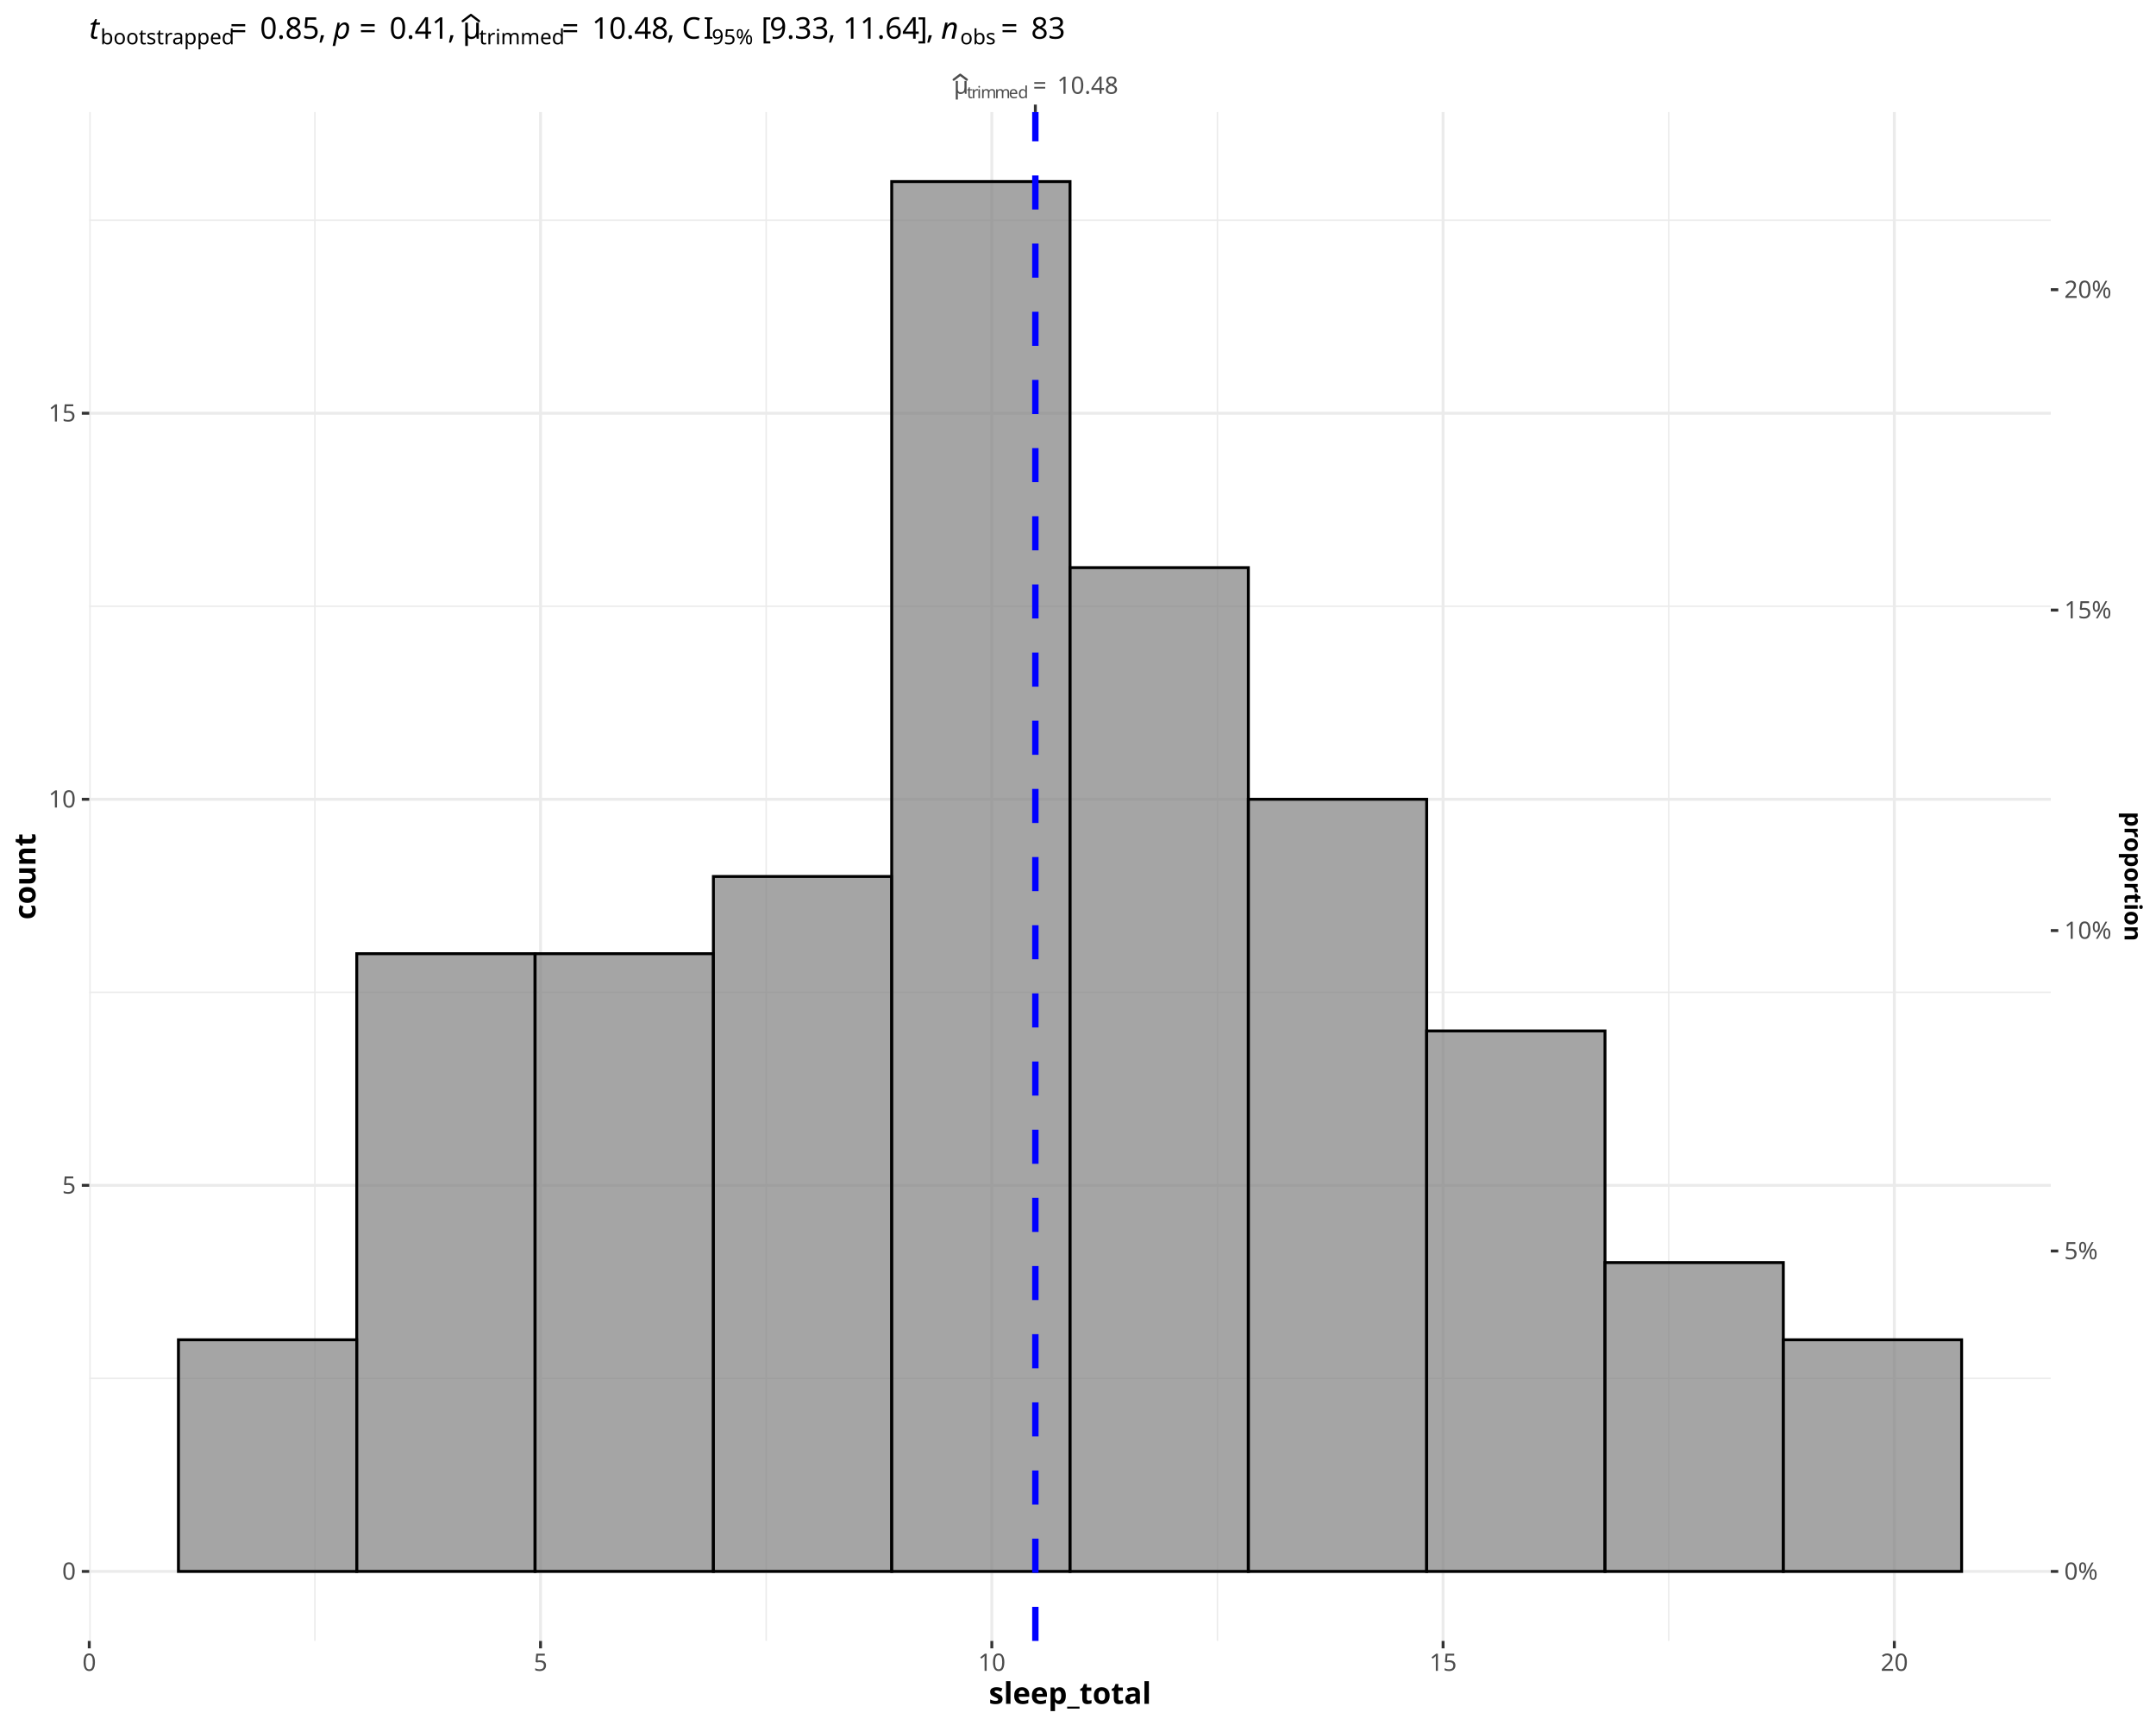
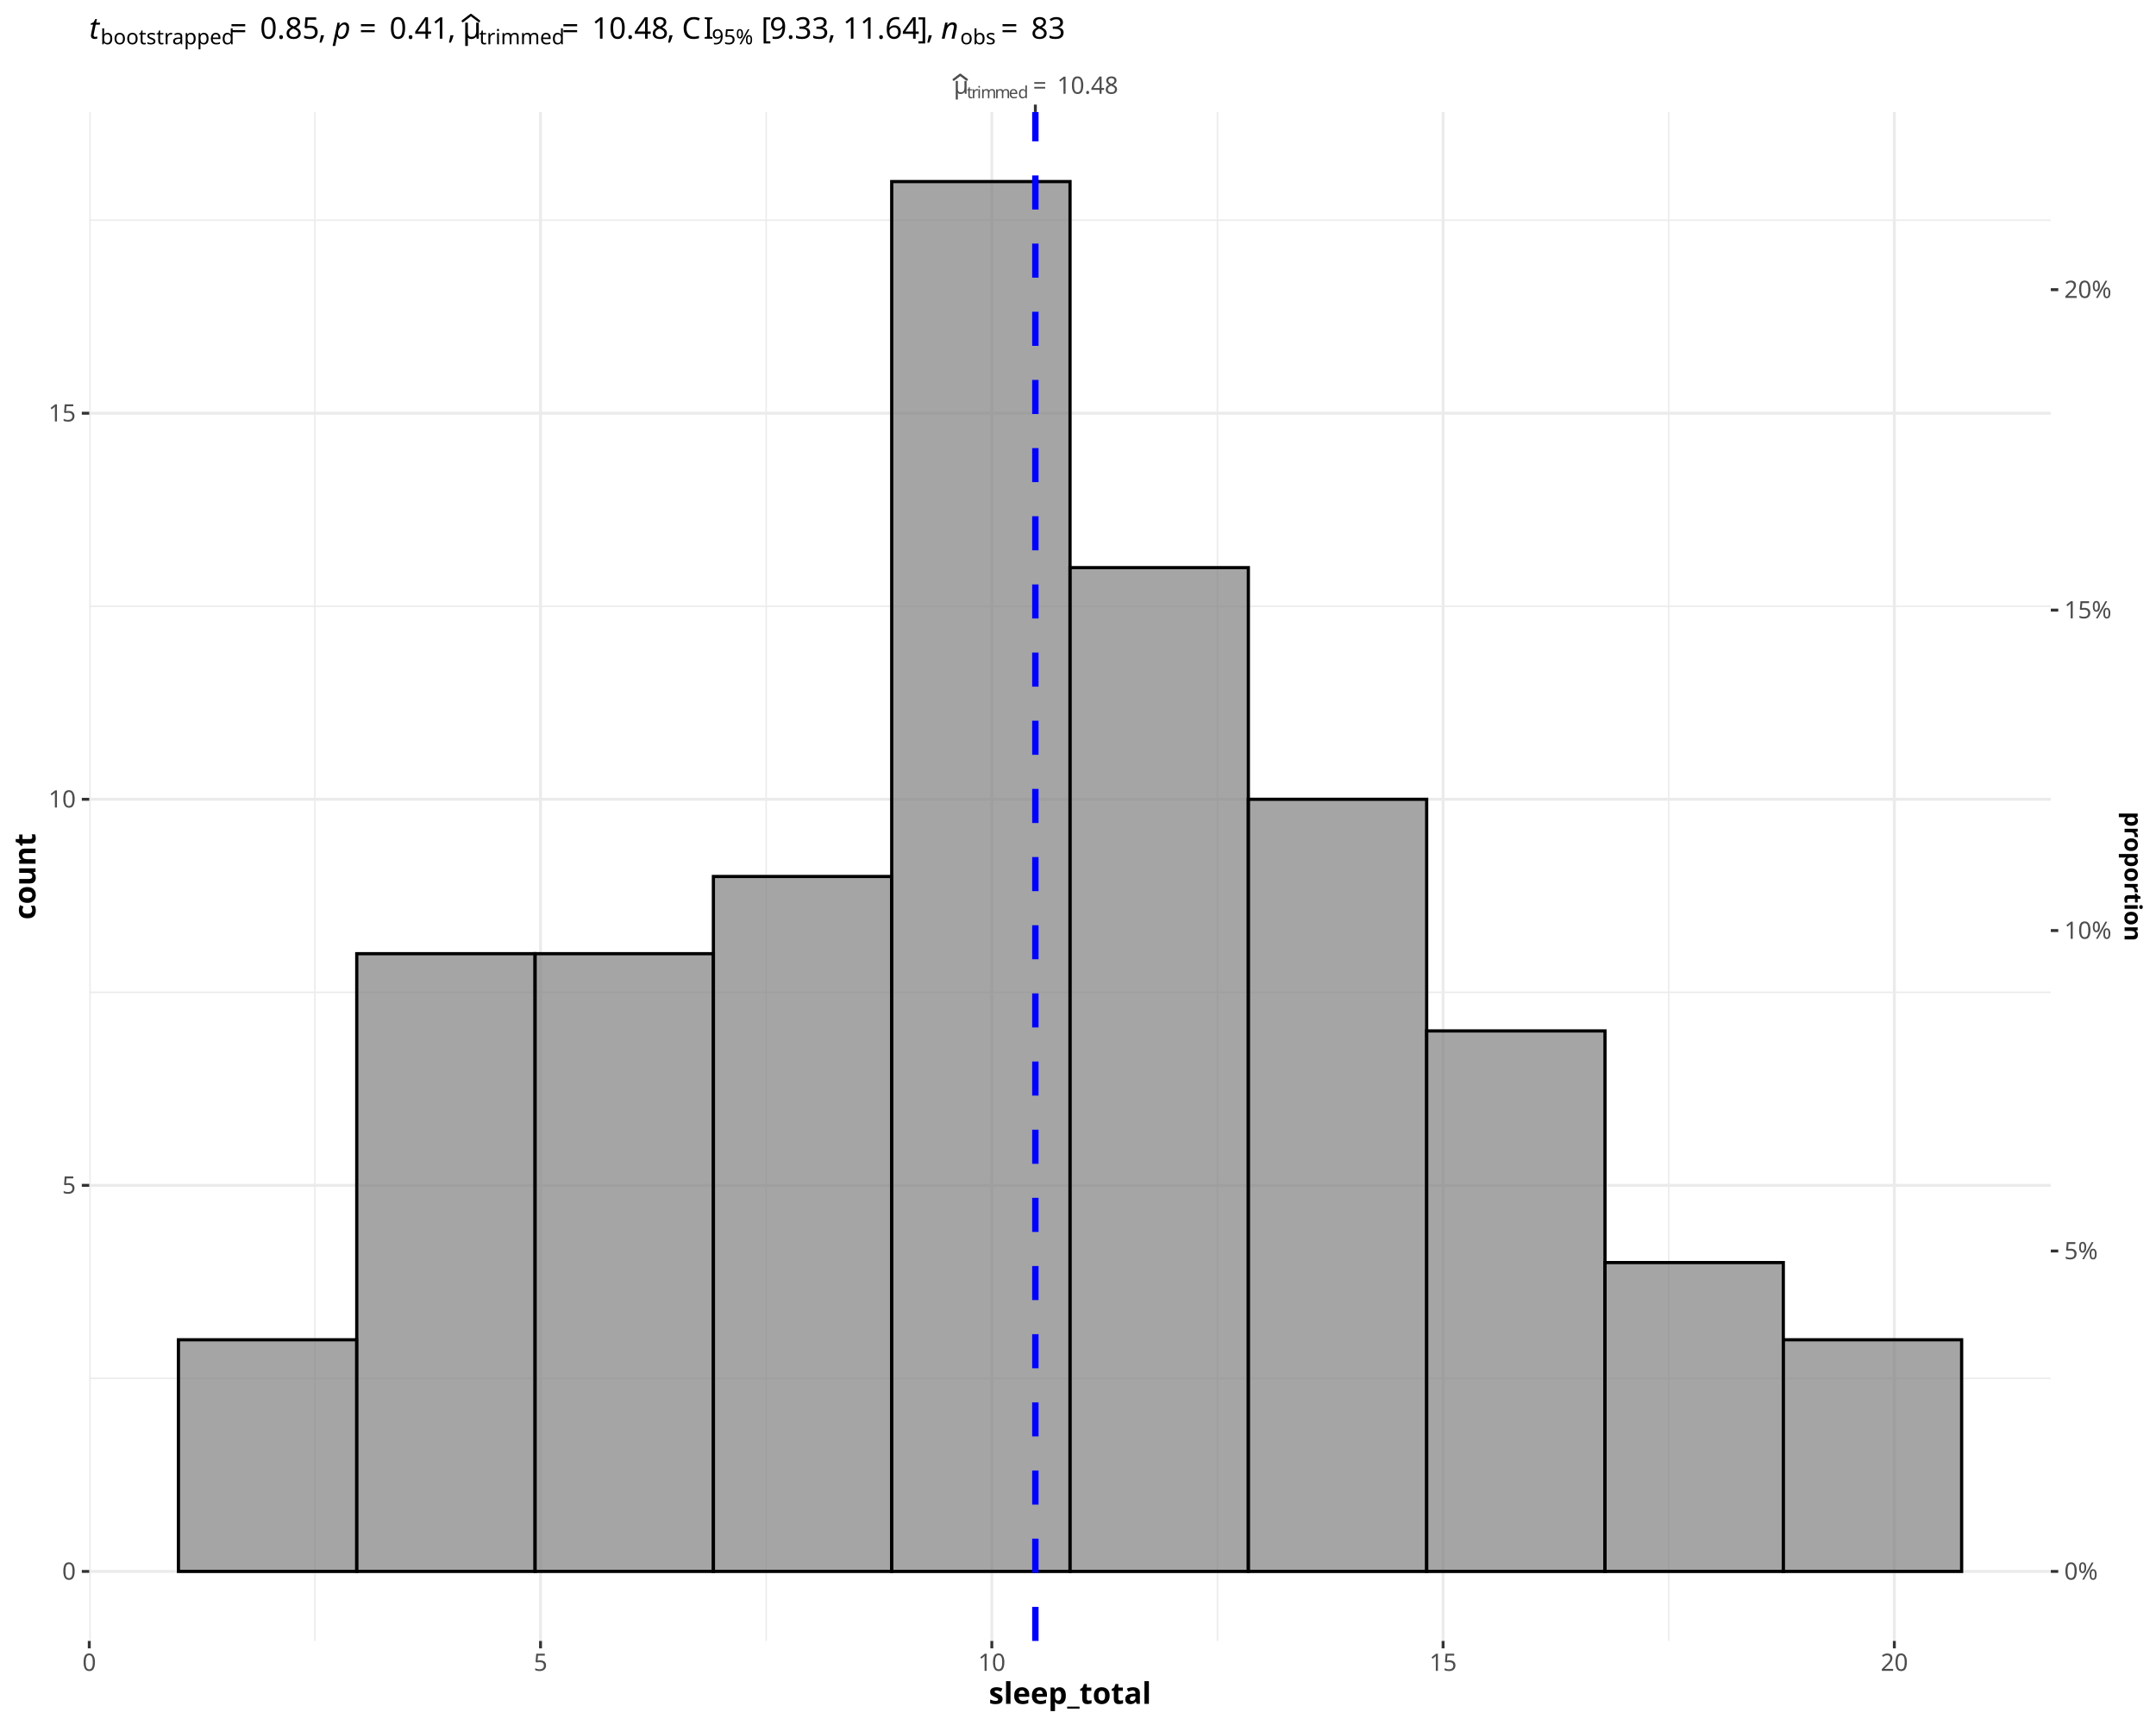
<svg xmlns="http://www.w3.org/2000/svg" class="svglite" data-engine-version="2.0" width="720.00pt" height="576.00pt" viewBox="0 0 720.00 576.00">
  <defs>
    <style type="text/css">
    .svglite line, .svglite polyline, .svglite polygon, .svglite path, .svglite rect, .svglite circle {
      fill: none;
      stroke: #000000;
      stroke-linecap: round;
      stroke-linejoin: round;
      stroke-miterlimit: 10.00;
    }
  </style>
  </defs>
  <rect width="100%" height="100%" style="stroke: none; fill: #FFFFFF;" />
  <defs>
    <clipPath id="cpMC4wMHw3MjAuMDB8MC4wMHw1NzYuMDA=">
      <rect x="0.00" y="0.00" width="720.00" height="576.00" />
    </clipPath>
  </defs>
  <g clip-path="url(#cpMC4wMHw3MjAuMDB8MC4wMHw1NzYuMDA=)">
    <rect x="0.00" y="0.00" width="720.00" height="576.00" style="stroke-width: 0.97; stroke: #FFFFFF; fill: #FFFFFF;" />
  </g>
  <defs>
    <clipPath id="cpMjkuODF8Njg0Ljg3fDM3LjQyfDU0Ny45Mg==">
      <rect x="29.81" y="37.42" width="655.05" height="510.50" />
    </clipPath>
  </defs>
  <g clip-path="url(#cpMjkuODF8Njg0Ljg3fDM3LjQyfDU0Ny45Mg==)">
    <rect x="29.81" y="37.42" width="655.05" height="510.50" style="stroke-width: 0.97; stroke: none; fill: #FFFFFF;" />
    <polyline points="29.81,460.26 684.87,460.26 " style="stroke-width: 0.48; stroke: #EBEBEB; stroke-linecap: butt;" />
    <polyline points="29.81,331.35 684.87,331.35 " style="stroke-width: 0.48; stroke: #EBEBEB; stroke-linecap: butt;" />
    <polyline points="29.81,202.43 684.87,202.43 " style="stroke-width: 0.48; stroke: #EBEBEB; stroke-linecap: butt;" />
    <polyline points="29.81,73.52 684.87,73.52 " style="stroke-width: 0.48; stroke: #EBEBEB; stroke-linecap: butt;" />
    <polyline points="105.16,547.92 105.16,37.42 " style="stroke-width: 0.48; stroke: #EBEBEB; stroke-linecap: butt;" />
    <polyline points="255.87,547.92 255.87,37.42 " style="stroke-width: 0.48; stroke: #EBEBEB; stroke-linecap: butt;" />
    <polyline points="406.57,547.92 406.57,37.42 " style="stroke-width: 0.48; stroke: #EBEBEB; stroke-linecap: butt;" />
    <polyline points="557.27,547.92 557.27,37.42 " style="stroke-width: 0.48; stroke: #EBEBEB; stroke-linecap: butt;" />
    <polyline points="29.81,524.72 684.87,524.72 " style="stroke-width: 0.97; stroke: #EBEBEB; stroke-linecap: butt;" />
    <polyline points="29.81,395.80 684.87,395.80 " style="stroke-width: 0.97; stroke: #EBEBEB; stroke-linecap: butt;" />
    <polyline points="29.81,266.89 684.87,266.89 " style="stroke-width: 0.97; stroke: #EBEBEB; stroke-linecap: butt;" />
    <polyline points="29.81,137.98 684.87,137.98 " style="stroke-width: 0.97; stroke: #EBEBEB; stroke-linecap: butt;" />
    <polyline points="29.81,547.92 29.81,37.42 " style="stroke-width: 0.97; stroke: #EBEBEB; stroke-linecap: butt;" />
    <polyline points="180.51,547.92 180.51,37.42 " style="stroke-width: 0.97; stroke: #EBEBEB; stroke-linecap: butt;" />
    <polyline points="331.22,547.92 331.22,37.42 " style="stroke-width: 0.97; stroke: #EBEBEB; stroke-linecap: butt;" />
    <polyline points="481.92,547.92 481.92,37.42 " style="stroke-width: 0.97; stroke: #EBEBEB; stroke-linecap: butt;" />
    <polyline points="632.62,547.92 632.62,37.42 " style="stroke-width: 0.97; stroke: #EBEBEB; stroke-linecap: butt;" />
-     <rect x="59.59" y="447.37" width="59.55" height="77.35" style="stroke-width: 0.97; stroke-linecap: butt; stroke-linejoin: miter; fill: #7F7F7F; fill-opacity: 0.70;" />
-     <rect x="119.14" y="318.45" width="59.55" height="206.26" style="stroke-width: 0.97; stroke-linecap: butt; stroke-linejoin: miter; fill: #7F7F7F; fill-opacity: 0.70;" />
-     <rect x="178.69" y="318.45" width="59.55" height="206.26" style="stroke-width: 0.97; stroke-linecap: butt; stroke-linejoin: miter; fill: #7F7F7F; fill-opacity: 0.70;" />
-     <rect x="238.24" y="292.67" width="59.55" height="232.04" style="stroke-width: 0.97; stroke-linecap: butt; stroke-linejoin: miter; fill: #7F7F7F; fill-opacity: 0.70;" />
-     <rect x="297.79" y="60.63" width="59.55" height="464.09" style="stroke-width: 0.97; stroke-linecap: butt; stroke-linejoin: miter; fill: #7F7F7F; fill-opacity: 0.70;" />
-     <rect x="357.34" y="189.54" width="59.55" height="335.18" style="stroke-width: 0.97; stroke-linecap: butt; stroke-linejoin: miter; fill: #7F7F7F; fill-opacity: 0.70;" />
-     <rect x="416.89" y="266.89" width="59.55" height="257.83" style="stroke-width: 0.97; stroke-linecap: butt; stroke-linejoin: miter; fill: #7F7F7F; fill-opacity: 0.70;" />
-     <rect x="476.44" y="344.24" width="59.55" height="180.48" style="stroke-width: 0.97; stroke-linecap: butt; stroke-linejoin: miter; fill: #7F7F7F; fill-opacity: 0.70;" />
-     <rect x="535.99" y="421.59" width="59.55" height="103.13" style="stroke-width: 0.97; stroke-linecap: butt; stroke-linejoin: miter; fill: #7F7F7F; fill-opacity: 0.70;" />
-     <rect x="595.54" y="447.37" width="59.55" height="77.35" style="stroke-width: 0.97; stroke-linecap: butt; stroke-linejoin: miter; fill: #7F7F7F; fill-opacity: 0.70;" />
+     <rect x="59.59" y="447.37" width="59.55" height="77.35" style="stroke-width: 1.07; stroke-linecap: butt; stroke-linejoin: miter; fill: #7F7F7F; fill-opacity: 0.70;" />
+     <rect x="119.14" y="318.45" width="59.55" height="206.26" style="stroke-width: 1.07; stroke-linecap: butt; stroke-linejoin: miter; fill: #7F7F7F; fill-opacity: 0.70;" />
+     <rect x="178.69" y="318.45" width="59.55" height="206.26" style="stroke-width: 1.07; stroke-linecap: butt; stroke-linejoin: miter; fill: #7F7F7F; fill-opacity: 0.70;" />
+     <rect x="238.24" y="292.67" width="59.55" height="232.04" style="stroke-width: 1.07; stroke-linecap: butt; stroke-linejoin: miter; fill: #7F7F7F; fill-opacity: 0.70;" />
+     <rect x="297.79" y="60.63" width="59.55" height="464.09" style="stroke-width: 1.07; stroke-linecap: butt; stroke-linejoin: miter; fill: #7F7F7F; fill-opacity: 0.70;" />
+     <rect x="357.34" y="189.54" width="59.55" height="335.18" style="stroke-width: 1.07; stroke-linecap: butt; stroke-linejoin: miter; fill: #7F7F7F; fill-opacity: 0.70;" />
+     <rect x="416.89" y="266.89" width="59.55" height="257.83" style="stroke-width: 1.07; stroke-linecap: butt; stroke-linejoin: miter; fill: #7F7F7F; fill-opacity: 0.70;" />
+     <rect x="476.44" y="344.24" width="59.55" height="180.48" style="stroke-width: 1.07; stroke-linecap: butt; stroke-linejoin: miter; fill: #7F7F7F; fill-opacity: 0.70;" />
+     <rect x="535.99" y="421.59" width="59.55" height="103.13" style="stroke-width: 1.07; stroke-linecap: butt; stroke-linejoin: miter; fill: #7F7F7F; fill-opacity: 0.70;" />
+     <rect x="595.54" y="447.37" width="59.55" height="77.35" style="stroke-width: 1.07; stroke-linecap: butt; stroke-linejoin: miter; fill: #7F7F7F; fill-opacity: 0.70;" />
    <line x1="345.76" y1="547.92" x2="345.76" y2="37.42" style="stroke-width: 2.13; stroke: #0000FF; stroke-dasharray: 11.38,11.38; stroke-linecap: butt;" />
  </g>
  <g clip-path="url(#cpMC4wMHw3MjAuMDB8MC4wMHw1NzYuMDA=)">
    <polyline points="345.76,34.93 345.76,37.42 " style="stroke-width: 0.97; stroke: #333333; stroke-linecap: butt;" />
    <text x="318.49" y="31.31" style="font-size: 8.00px; fill: #4D4D4D; font-family: sans;" textLength="4.37px" lengthAdjust="spacingAndGlyphs">μ</text>
    <polyline points="318.49,26.60 320.67,24.95 322.86,26.60 " style="stroke-width: 0.75; stroke: #4D4D4D;" />
    <text x="322.86" y="32.79" style="font-size: 5.60px; fill: #4D4D4D; font-family: sans;" textLength="1.56px" lengthAdjust="spacingAndGlyphs">t</text>
    <text x="324.42" y="32.79" style="font-size: 5.60px; fill: #4D4D4D; font-family: sans;" textLength="1.86px" lengthAdjust="spacingAndGlyphs">r</text>
    <text x="326.28" y="32.79" style="font-size: 5.60px; fill: #4D4D4D; font-family: sans;" textLength="1.24px" lengthAdjust="spacingAndGlyphs">i</text>
    <text x="327.52" y="32.79" style="font-size: 5.60px; fill: #4D4D4D; font-family: sans;" textLength="4.67px" lengthAdjust="spacingAndGlyphs">m</text>
    <text x="332.19" y="32.79" style="font-size: 5.60px; fill: #4D4D4D; font-family: sans;" textLength="4.67px" lengthAdjust="spacingAndGlyphs">m</text>
    <text x="336.86" y="32.79" style="font-size: 5.60px; fill: #4D4D4D; font-family: sans;" textLength="3.11px" lengthAdjust="spacingAndGlyphs">e</text>
    <text x="339.97" y="32.79" style="font-size: 5.60px; fill: #4D4D4D; font-family: sans;" textLength="3.11px" lengthAdjust="spacingAndGlyphs">d</text>
    <text x="344.94" y="31.31" style="font-size: 8.00px; fill: #4D4D4D; font-family: sans;" textLength="6.21px" lengthAdjust="spacingAndGlyphs">=</text>
    <text x="353.00" y="31.31" style="font-size: 8.00px; fill: #4D4D4D; font-family: sans;" textLength="20.02px" lengthAdjust="spacingAndGlyphs">10.48</text>
    <text x="25.33" y="527.47" text-anchor="end" style="font-size: 8.00px; fill: #4D4D4D; font-family: sans;" textLength="4.45px" lengthAdjust="spacingAndGlyphs">0</text>
    <text x="25.33" y="398.56" text-anchor="end" style="font-size: 8.00px; fill: #4D4D4D; font-family: sans;" textLength="4.45px" lengthAdjust="spacingAndGlyphs">5</text>
    <text x="25.33" y="269.64" text-anchor="end" style="font-size: 8.00px; fill: #4D4D4D; font-family: sans;" textLength="8.90px" lengthAdjust="spacingAndGlyphs">10</text>
    <text x="25.33" y="140.73" text-anchor="end" style="font-size: 8.00px; fill: #4D4D4D; font-family: sans;" textLength="8.90px" lengthAdjust="spacingAndGlyphs">15</text>
    <polyline points="27.32,524.72 29.81,524.72 " style="stroke-width: 0.97; stroke: #333333; stroke-linecap: butt;" />
    <polyline points="27.32,395.80 29.81,395.80 " style="stroke-width: 0.97; stroke: #333333; stroke-linecap: butt;" />
    <polyline points="27.32,266.89 29.81,266.89 " style="stroke-width: 0.97; stroke: #333333; stroke-linecap: butt;" />
    <polyline points="27.32,137.98 29.81,137.98 " style="stroke-width: 0.97; stroke: #333333; stroke-linecap: butt;" />
    <polyline points="687.36,524.72 684.87,524.72 " style="stroke-width: 0.97; stroke: #333333; stroke-linecap: butt;" />
    <polyline points="687.36,417.72 684.87,417.72 " style="stroke-width: 0.97; stroke: #333333; stroke-linecap: butt;" />
    <polyline points="687.36,310.72 684.87,310.72 " style="stroke-width: 0.97; stroke: #333333; stroke-linecap: butt;" />
    <polyline points="687.36,203.72 684.87,203.72 " style="stroke-width: 0.97; stroke: #333333; stroke-linecap: butt;" />
    <polyline points="687.36,96.72 684.87,96.72 " style="stroke-width: 0.97; stroke: #333333; stroke-linecap: butt;" />
    <text x="689.35" y="527.47" style="font-size: 8.00px; fill: #4D4D4D; font-family: sans;" textLength="11.56px" lengthAdjust="spacingAndGlyphs">0%</text>
    <text x="689.35" y="420.47" style="font-size: 8.00px; fill: #4D4D4D; font-family: sans;" textLength="11.56px" lengthAdjust="spacingAndGlyphs">5%</text>
    <text x="689.35" y="313.47" style="font-size: 8.00px; fill: #4D4D4D; font-family: sans;" textLength="16.01px" lengthAdjust="spacingAndGlyphs">10%</text>
    <text x="689.35" y="206.47" style="font-size: 8.00px; fill: #4D4D4D; font-family: sans;" textLength="16.01px" lengthAdjust="spacingAndGlyphs">15%</text>
    <text x="689.35" y="99.48" style="font-size: 8.00px; fill: #4D4D4D; font-family: sans;" textLength="16.01px" lengthAdjust="spacingAndGlyphs">20%</text>
    <polyline points="29.81,550.41 29.81,547.92 " style="stroke-width: 0.97; stroke: #333333; stroke-linecap: butt;" />
    <polyline points="180.51,550.41 180.51,547.92 " style="stroke-width: 0.97; stroke: #333333; stroke-linecap: butt;" />
    <polyline points="331.22,550.41 331.22,547.92 " style="stroke-width: 0.97; stroke: #333333; stroke-linecap: butt;" />
    <polyline points="481.92,550.41 481.92,547.92 " style="stroke-width: 0.97; stroke: #333333; stroke-linecap: butt;" />
    <polyline points="632.62,550.41 632.62,547.92 " style="stroke-width: 0.97; stroke: #333333; stroke-linecap: butt;" />
    <text x="29.81" y="557.91" text-anchor="middle" style="font-size: 8.00px; fill: #4D4D4D; font-family: sans;" textLength="4.45px" lengthAdjust="spacingAndGlyphs">0</text>
    <text x="180.51" y="557.91" text-anchor="middle" style="font-size: 8.00px; fill: #4D4D4D; font-family: sans;" textLength="4.45px" lengthAdjust="spacingAndGlyphs">5</text>
    <text x="331.22" y="557.91" text-anchor="middle" style="font-size: 8.00px; fill: #4D4D4D; font-family: sans;" textLength="8.90px" lengthAdjust="spacingAndGlyphs">10</text>
    <text x="481.92" y="557.91" text-anchor="middle" style="font-size: 8.00px; fill: #4D4D4D; font-family: sans;" textLength="8.90px" lengthAdjust="spacingAndGlyphs">15</text>
    <text x="632.62" y="557.91" text-anchor="middle" style="font-size: 8.00px; fill: #4D4D4D; font-family: sans;" textLength="8.90px" lengthAdjust="spacingAndGlyphs">20</text>
    <text x="357.34" y="568.94" text-anchor="middle" style="font-size: 10.00px; font-weight: bold; font-family: sans;" textLength="48.37px" lengthAdjust="spacingAndGlyphs">sleep_total</text>
    <text transform="translate(11.86,292.67) rotate(-90)" text-anchor="middle" style="font-size: 10.00px; font-weight: bold; font-family: sans;" textLength="24.47px" lengthAdjust="spacingAndGlyphs">count</text>
    <text transform="translate(709.51,292.67) rotate(90)" text-anchor="middle" style="font-size: 8.00px; font-weight: bold; font-family: sans;" textLength="36.02px" lengthAdjust="spacingAndGlyphs">proportion</text>
    <text x="29.81" y="12.93" style="font-size: 10.00px; font-style: italic; font-family: sans;" textLength="2.78px" lengthAdjust="spacingAndGlyphs">t</text>
    <text x="33.56" y="14.78" style="font-size: 7.00px; font-family: sans;" textLength="40.87px" lengthAdjust="spacingAndGlyphs">bootstrapped</text>
    <text x="76.75" y="12.93" style="font-size: 10.00px; font-family: sans;" textLength="7.76px" lengthAdjust="spacingAndGlyphs">=</text>
    <text x="86.82" y="12.93" style="font-size: 10.00px; font-family: sans;" textLength="19.46px" lengthAdjust="spacingAndGlyphs">0.85</text>
    <text x="106.29" y="12.93" style="font-size: 10.00px; font-family: sans;" textLength="2.50px" lengthAdjust="spacingAndGlyphs">,</text>
    <text x="108.79" y="12.93" style="font-size: 10.00px; font-family: sans;" textLength="2.50px" lengthAdjust="spacingAndGlyphs"> </text>
    <text x="111.29" y="12.93" style="font-size: 10.00px; font-style: italic; font-family: sans;" textLength="5.56px" lengthAdjust="spacingAndGlyphs">p</text>
    <text x="119.98" y="12.93" style="font-size: 10.00px; font-family: sans;" textLength="7.76px" lengthAdjust="spacingAndGlyphs">=</text>
    <text x="130.06" y="12.93" style="font-size: 10.00px; font-family: sans;" textLength="19.46px" lengthAdjust="spacingAndGlyphs">0.41</text>
    <text x="149.52" y="12.93" style="font-size: 10.00px; font-family: sans;" textLength="2.50px" lengthAdjust="spacingAndGlyphs">,</text>
    <text x="152.02" y="12.93" style="font-size: 10.00px; font-family: sans;" textLength="2.50px" lengthAdjust="spacingAndGlyphs"> </text>
    <text x="154.52" y="12.93" style="font-size: 10.00px; font-family: sans;" textLength="5.47px" lengthAdjust="spacingAndGlyphs">μ</text>
    <polyline points="154.52,7.05 157.26,4.98 159.99,7.05 " style="stroke-width: 0.75;" />
    <text x="159.99" y="14.78" style="font-size: 7.00px; font-family: sans;" textLength="25.28px" lengthAdjust="spacingAndGlyphs">trimmed</text>
    <text x="187.59" y="12.93" style="font-size: 10.00px; font-family: sans;" textLength="7.76px" lengthAdjust="spacingAndGlyphs">=</text>
    <text x="197.67" y="12.93" style="font-size: 10.00px; font-family: sans;" textLength="25.03px" lengthAdjust="spacingAndGlyphs">10.48</text>
    <text x="222.69" y="12.93" style="font-size: 10.00px; font-family: sans;" textLength="2.50px" lengthAdjust="spacingAndGlyphs">,</text>
    <text x="225.20" y="12.93" style="font-size: 10.00px; font-family: sans;" textLength="2.50px" lengthAdjust="spacingAndGlyphs"> </text>
    <text x="227.70" y="12.93" style="font-size: 10.00px; font-family: sans;" textLength="7.22px" lengthAdjust="spacingAndGlyphs">C</text>
    <text x="234.92" y="12.93" style="font-size: 10.00px; font-family: sans;" textLength="2.78px" lengthAdjust="spacingAndGlyphs">I</text>
    <text x="237.70" y="14.78" style="font-size: 7.00px; font-family: sans;" textLength="14.01px" lengthAdjust="spacingAndGlyphs">95%</text>
    <text x="251.71" y="12.93" style="font-size: 10.00px; font-family: sans;" textLength="2.50px" lengthAdjust="spacingAndGlyphs"> </text>
    <text x="254.21" y="12.93" style="font-size: 10.00px; font-family: sans;" textLength="2.78px" lengthAdjust="spacingAndGlyphs">[</text>
    <text x="256.99" y="12.93" style="font-size: 10.00px; font-family: sans;" textLength="19.46px" lengthAdjust="spacingAndGlyphs">9.33</text>
    <text x="276.45" y="12.93" style="font-size: 10.00px; font-family: sans;" textLength="2.50px" lengthAdjust="spacingAndGlyphs">,</text>
    <text x="278.96" y="12.93" style="font-size: 10.00px; font-family: sans;" textLength="2.50px" lengthAdjust="spacingAndGlyphs"> </text>
    <text x="281.46" y="12.93" style="font-size: 10.00px; font-family: sans;" textLength="25.03px" lengthAdjust="spacingAndGlyphs">11.64</text>
    <text x="306.48" y="12.93" style="font-size: 10.00px; font-family: sans;" textLength="2.78px" lengthAdjust="spacingAndGlyphs">]</text>
    <text x="309.26" y="12.93" style="font-size: 10.00px; font-family: sans;" textLength="2.50px" lengthAdjust="spacingAndGlyphs">,</text>
    <text x="311.76" y="12.93" style="font-size: 10.00px; font-family: sans;" textLength="2.50px" lengthAdjust="spacingAndGlyphs"> </text>
    <text x="314.27" y="12.93" style="font-size: 10.00px; font-style: italic; font-family: sans;" textLength="5.56px" lengthAdjust="spacingAndGlyphs">n</text>
    <text x="320.64" y="14.78" style="font-size: 7.00px; font-family: sans;" textLength="11.29px" lengthAdjust="spacingAndGlyphs">obs</text>
    <text x="334.24" y="12.93" style="font-size: 10.00px; font-family: sans;" textLength="7.76px" lengthAdjust="spacingAndGlyphs">=</text>
    <text x="344.32" y="12.93" style="font-size: 10.00px; font-family: sans;" textLength="11.12px" lengthAdjust="spacingAndGlyphs">83</text>
  </g>
</svg>
